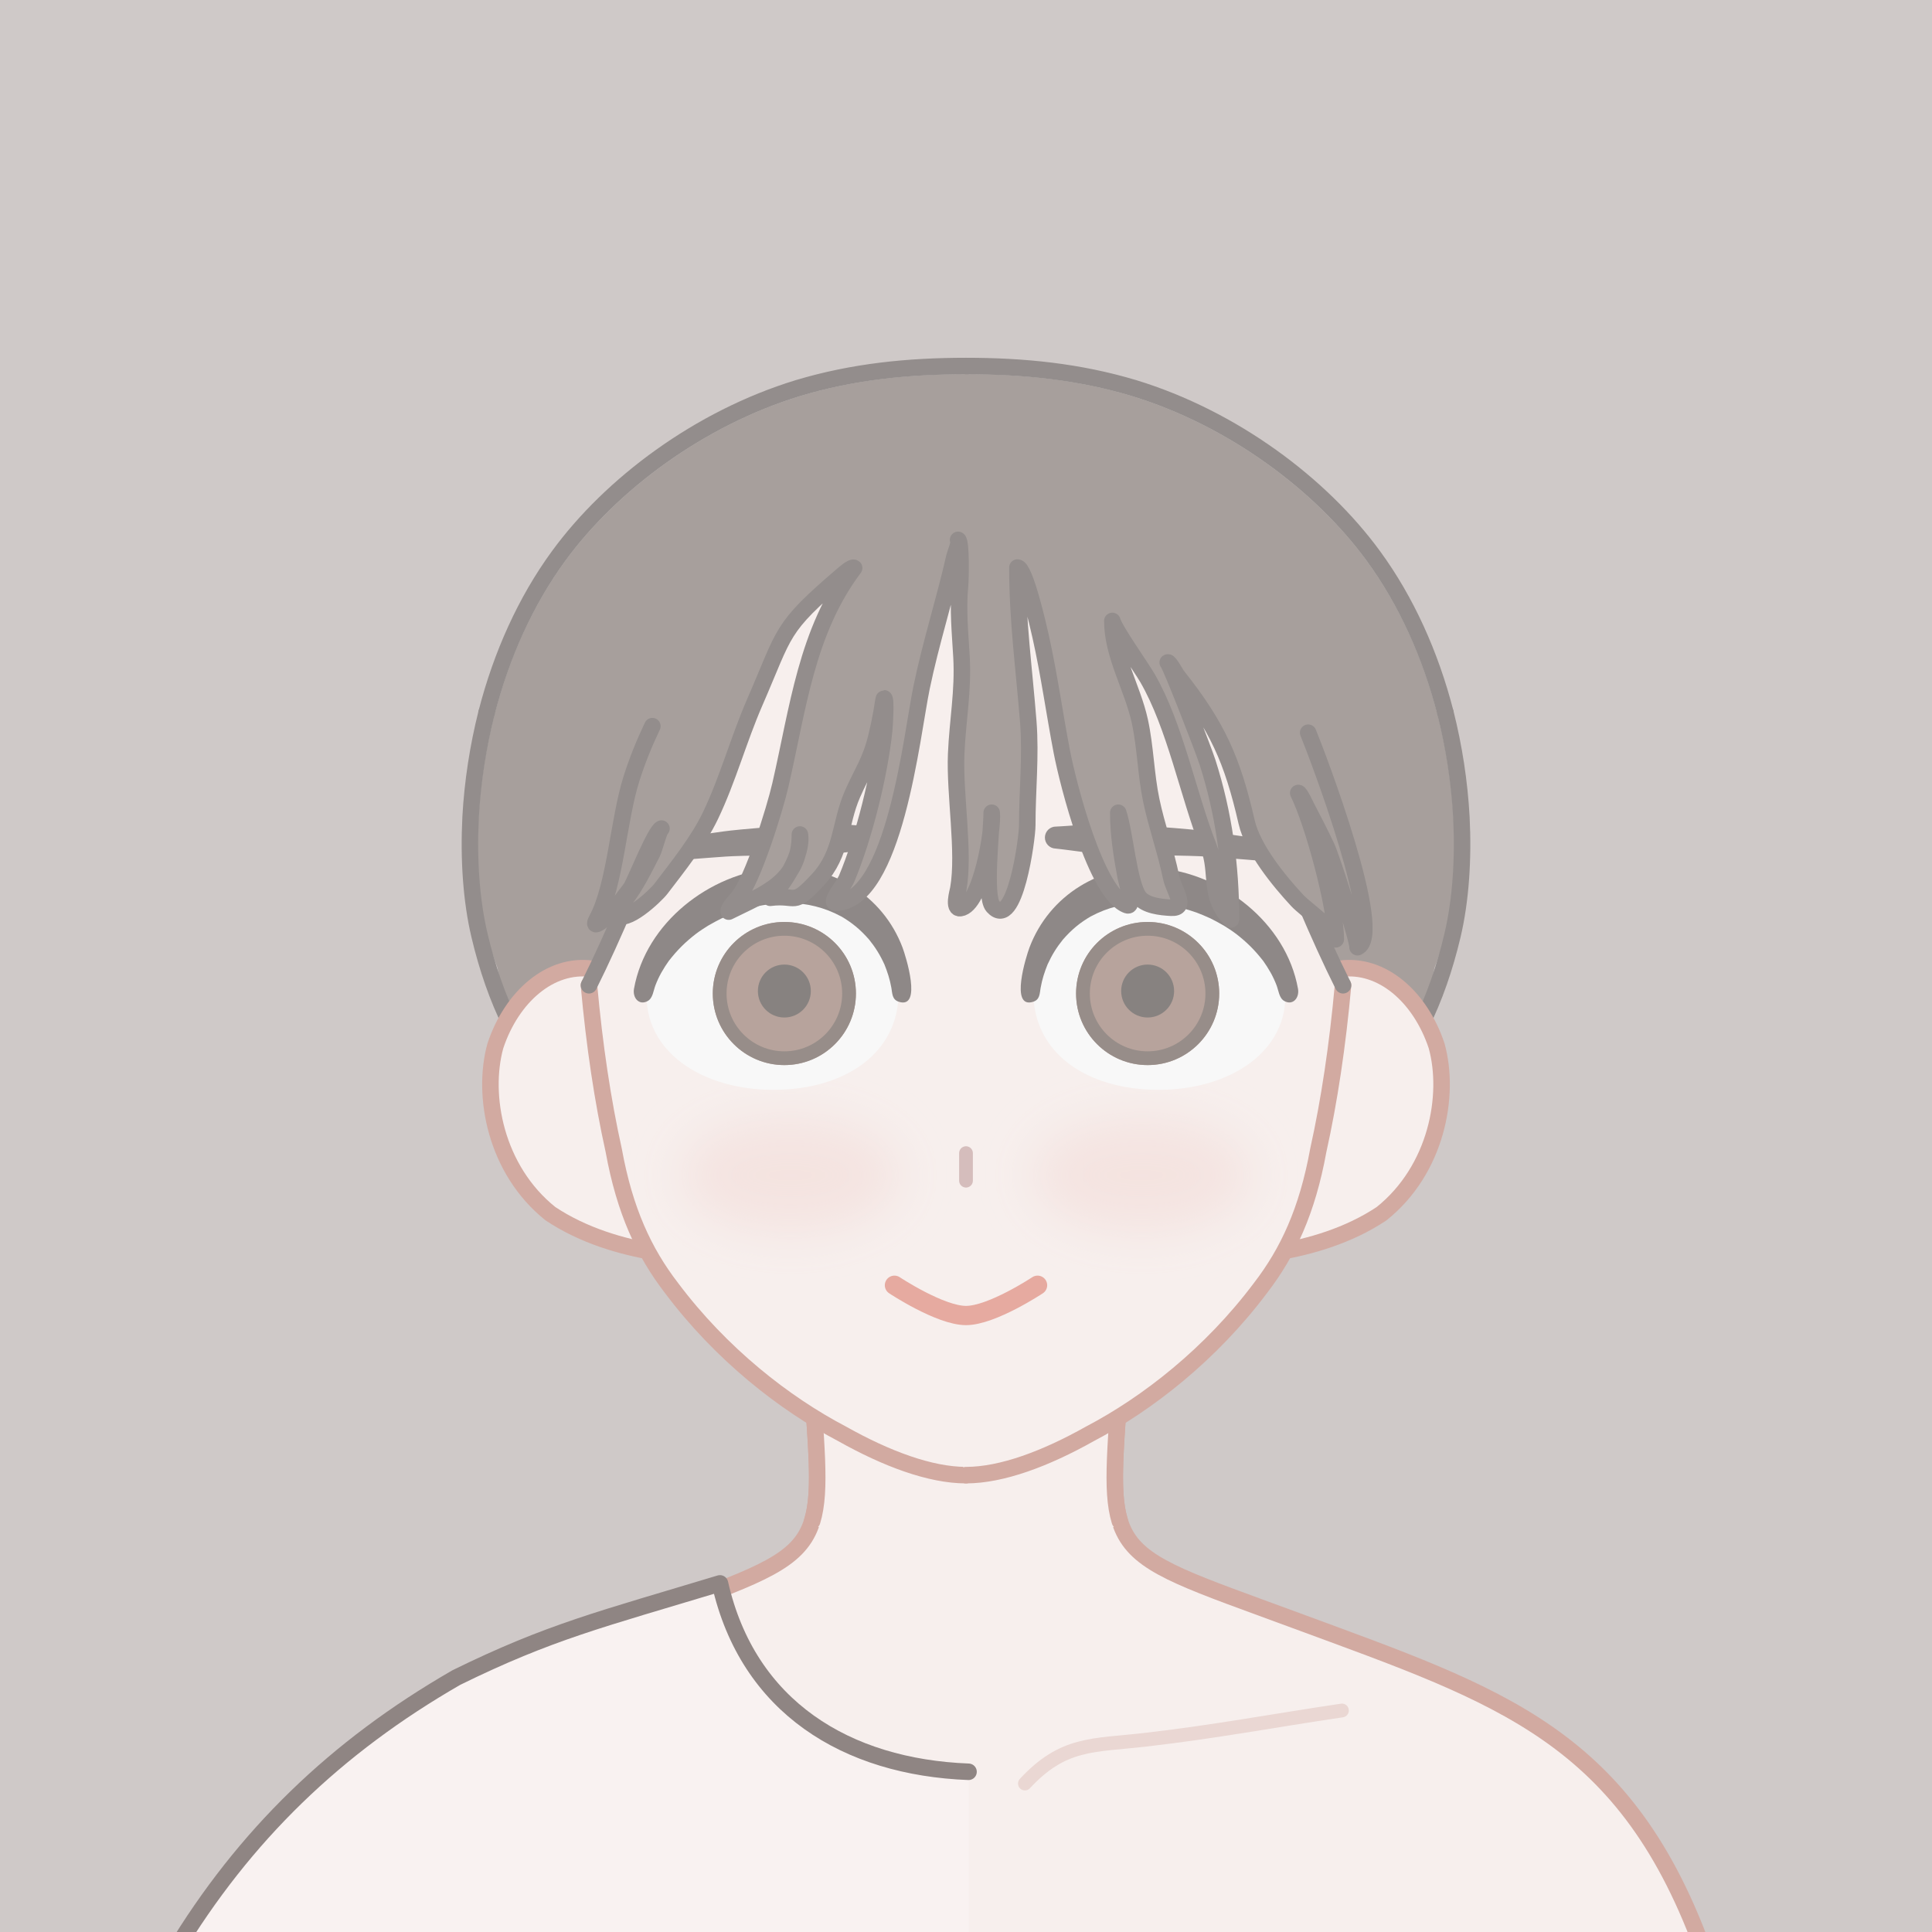
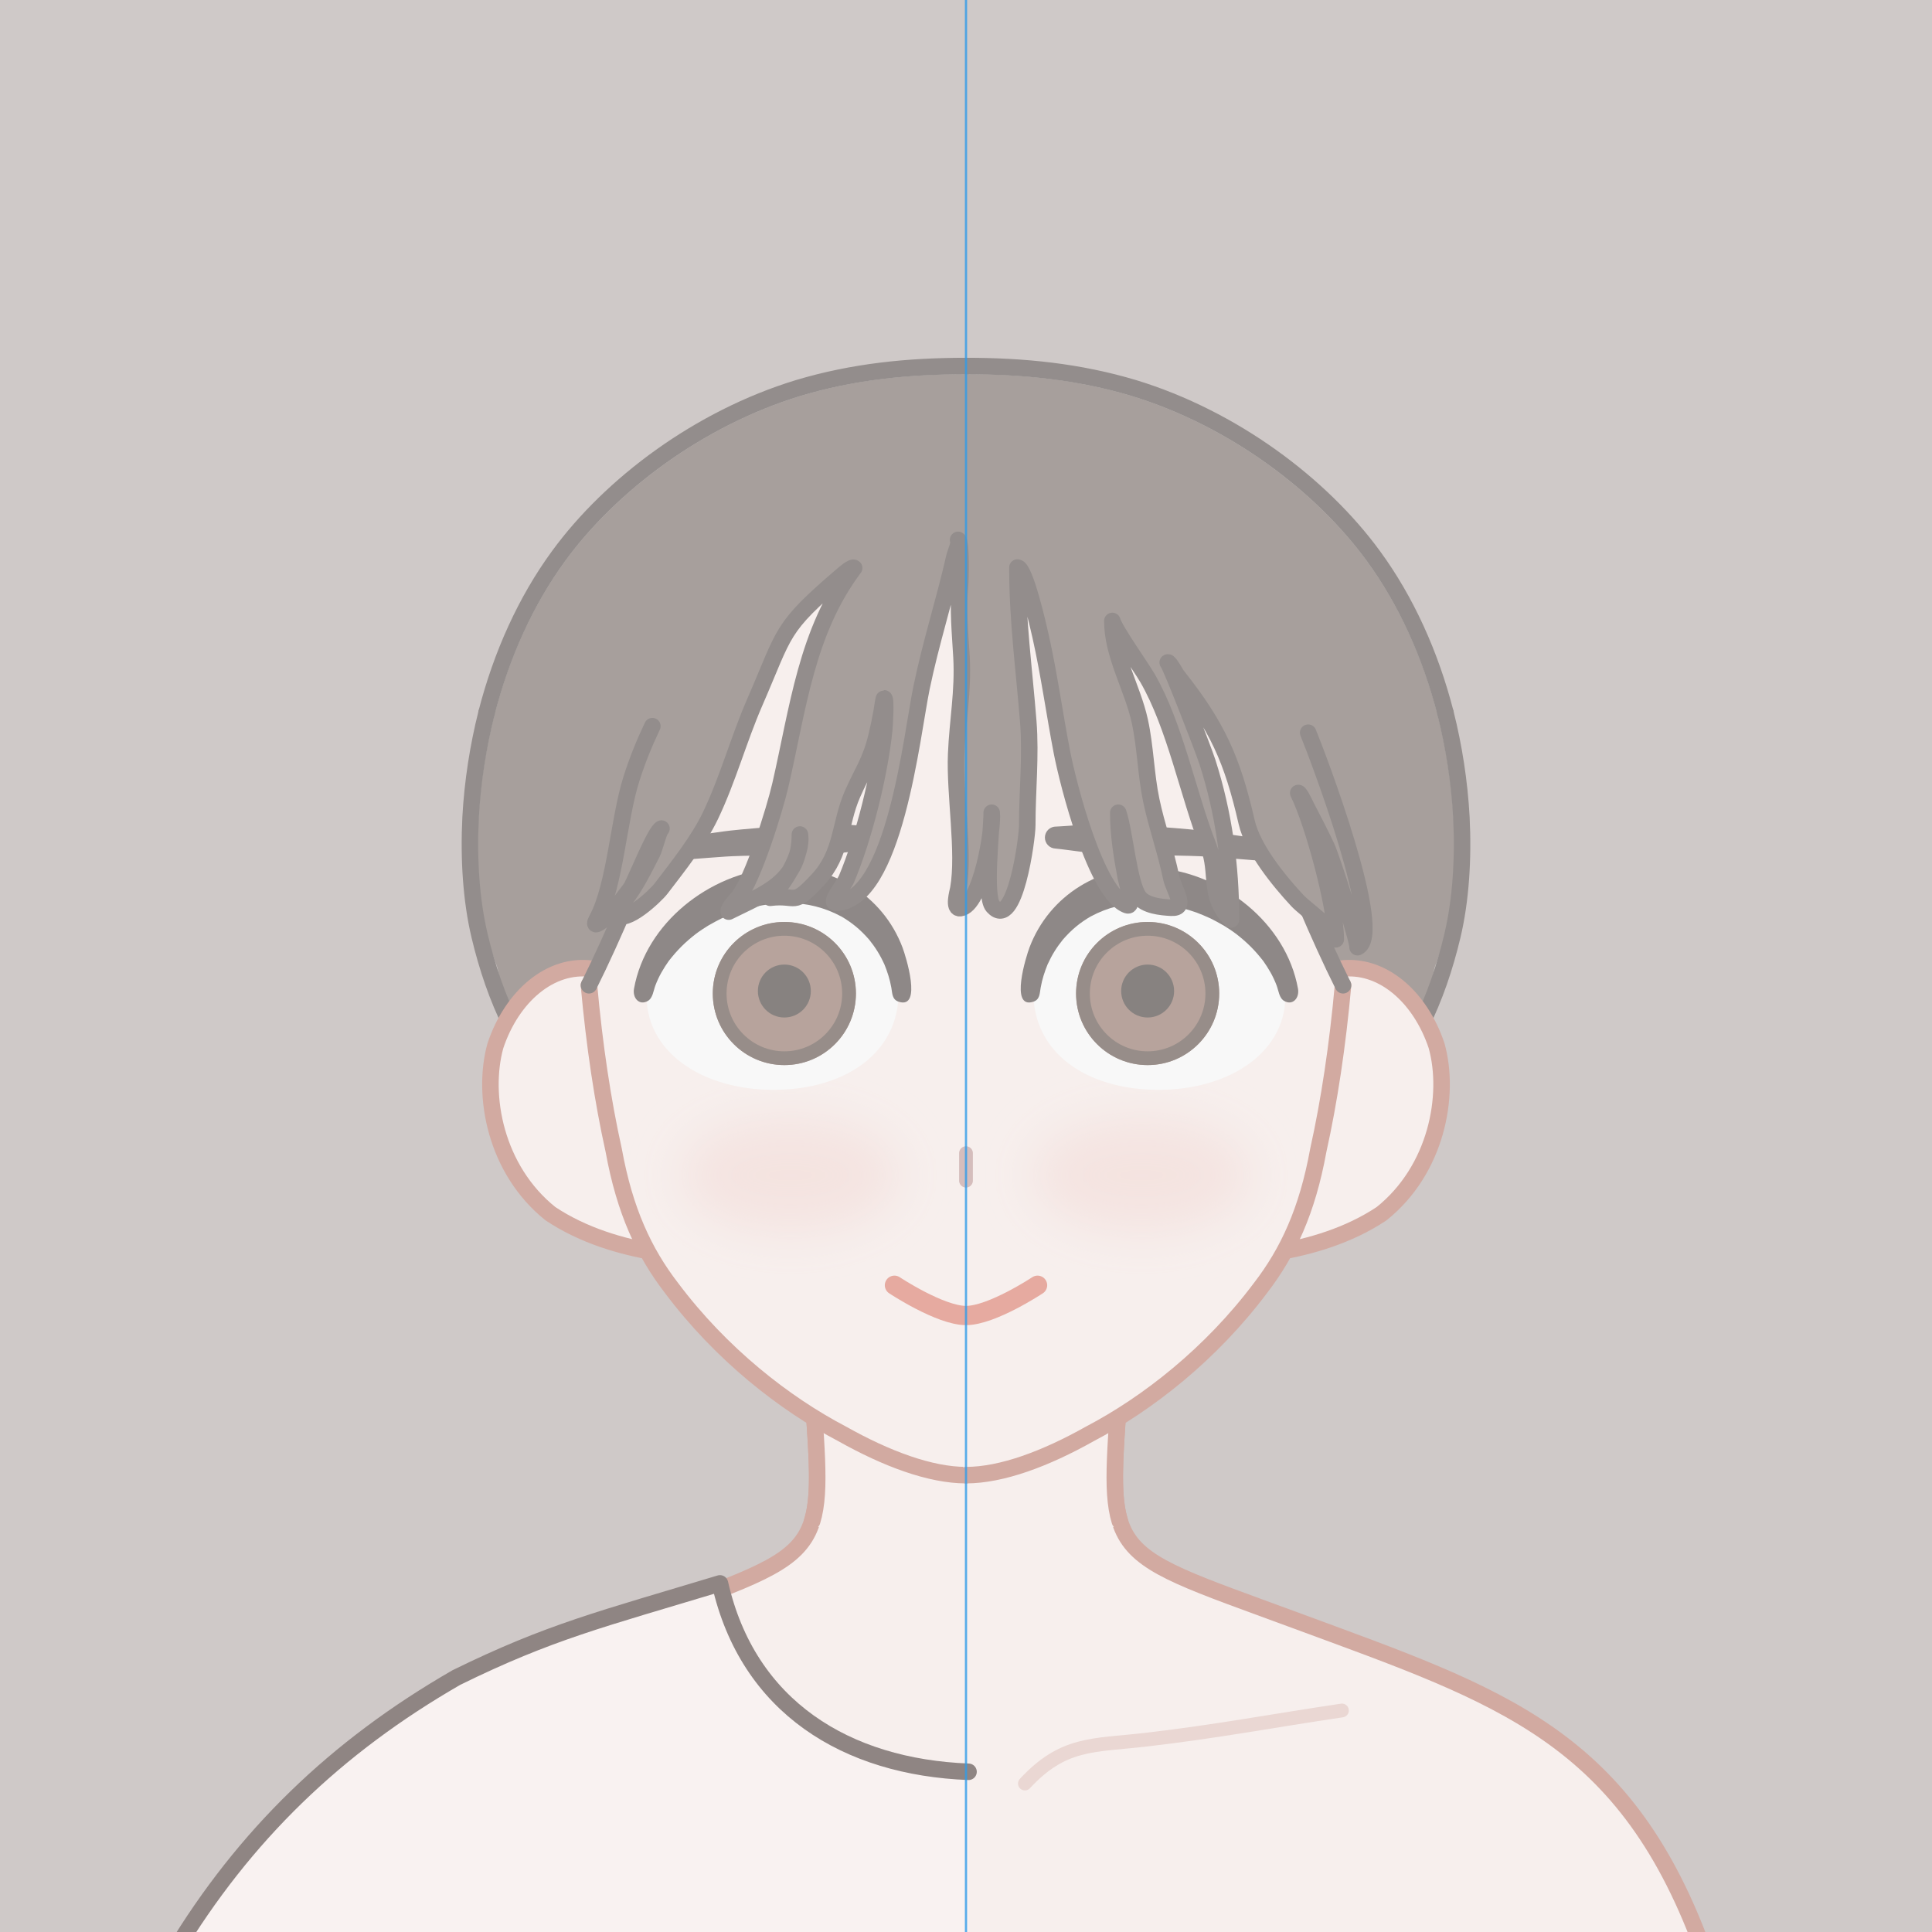
<svg xmlns="http://www.w3.org/2000/svg" width="702" height="702" viewBox="0 0 702 702">
  <defs>
    <clipPath id="clip-path-5">
      <path d="M215.154 389.2 L359.154 389.2 L359.154 464.8 L215.154 464.8 Z" />
    </clipPath>
    <filter id="filter-1" filterUnits="userSpaceOnUse" x="218.154" y="377" width="138" height="100" color-interpolation-filters="sRGB">
      <feGaussianBlur in="SourceGraphic" stdDeviation="9" color-interpolation-filters="linearRGB" />
    </filter>
    <clipPath id="clip-path-6">
      <path d="M486.846 389.2 L342.846 389.2 L342.846 464.8 L486.846 464.8 Z" />
    </clipPath>
    <filter id="filter-2" filterUnits="userSpaceOnUse" x="345.846" y="377" width="138" height="100" color-interpolation-filters="sRGB">
      <feGaussianBlur in="SourceGraphic" stdDeviation="9" color-interpolation-filters="linearRGB" />
    </filter>
    <clipPath id="clip-path-7">
      <path d="M235 360 C235 338 255 326 281 326 C307 326 327 338 327 360 C327 382 307 396 281 396 C255 396 235 382 235 360 Z" />
    </clipPath>
    <clipPath id="clip-path-8">
      <path d="M467 360 C467 338 447 326 421 326 C395 326 375 338 375 360 C375 382 395 396 421 396 C447 396 467 382 467 360 Z" />
    </clipPath>
  </defs>
  <g id="_ref">
    <g opacity="0.5">
      <defs>
        <clipPath id="makeup-blush-clip-path-31">
          <path d="M215.154 389.2 L359.154 389.2 L359.154 464.8 L215.154 464.8 Z" />
        </clipPath>
        <filter id="makeup-blush-filter-11" filterUnits="userSpaceOnUse" x="218.154" y="377" width="138" height="100" color-interpolation-filters="sRGB">
          <feGaussianBlur in="SourceGraphic" stdDeviation="9" color-interpolation-filters="linearRGB" />
        </filter>
        <clipPath id="cg-eye1">
          <path d="M242 360 C243.178 339.672 274.345 322.672 291.667 322.167 C315.335 321.476 333.5 338.667 333.5 360.667 C333.5 382.667 314 396 288 396 C262 396 240.727 381.963 242 360 Z" fill="#ffffff" />
        </clipPath>
      </defs>
      <rect width="702" height="702" fill="#ada19f" />
      <g data-layer="body">
        <g>
          <g>
            <path d="M295.671 489.536 C295.86 492.716 296.144 496.116 296.464 499.642 C297.826 514.657 301.926 539.769 294.878 553.441 C290.261 562.398 280.92 569.129 263.403 576.878 C201.389 604.31 121.546 617.454 90.97 686.317 C84.138 701.704 75.573 709.986 91.684 710.505 C172.929 713.121 257.936 710.936 339.784 711.863 C343.856 711.909 347.928 711.955 352 712 L352 490 C333.295 490 314.238 489.776 295.671 489.536 Z" fill="#fdeeea" />
            <path d="M82.239 710.936 C110.769 630.434 156.416 616.431 231.1 588.839 C305.46 561.366 299.091 568.122 294.374 492.286 C294.334 491.649 294.298 491.019 294.267 490.397" fill="none" stroke="#b46352" stroke-width="6" stroke-linecap="round" stroke-linejoin="round" />
            <path d="M214.397 621.514 C239.223 625.184 260.265 629.212 285.965 632.16 C304.952 634.337 315.621 632.997 329.595 648.055" fill="none" stroke="#b46352" stroke-width="5" stroke-linecap="round" opacity="0.35" />
          </g>
        </g>
        <g transform="translate(702 0) scale(-1 1)">
          <g>
            <path d="M295.671 489.536 C295.86 492.716 296.144 496.116 296.464 499.642 C297.826 514.657 301.926 539.769 294.878 553.441 C290.261 562.398 280.92 569.129 263.403 576.878 C201.389 604.31 121.546 617.454 90.97 686.317 C84.138 701.704 75.573 709.986 91.684 710.505 C172.929 713.121 257.936 710.936 339.784 711.863 C343.856 711.909 347.928 711.955 352 712 L352 490 C333.295 490 314.238 489.776 295.671 489.536 Z" fill="#fdeeea" />
            <path d="M82.239 710.936 C110.769 630.434 156.416 616.431 231.1 588.839 C305.46 561.366 299.091 568.122 294.374 492.286 C294.334 491.649 294.298 491.019 294.267 490.397" fill="none" stroke="#b46352" stroke-width="6" stroke-linecap="round" stroke-linejoin="round" />
            <path d="M214.397 621.514 C239.223 625.184 260.265 629.212 285.965 632.16 C304.952 634.337 315.621 632.997 329.595 648.055" fill="none" stroke="#b46352" stroke-width="5" stroke-linecap="round" opacity="0.35" />
          </g>
        </g>
      </g>
      <g data-layer="skinNeck">
        <g>
          <g>
            <path d="M296.464 499.642 C296.144 496.116 295.86 492.716 295.671 489.536 C314.238 489.776 333.295 490 352 490 L352 562.636 L351.354 562.564 L345.706 561.869 C333.876 560.36 321.926 558.6 310.081 557.018 C306.575 556.55 293.84 555.879 295.498 552.147 C301.677 538.233 297.784 514.195 296.464 499.642 Z" fill="#fdeeea" />
            <path d="M295.107 552.726 C298.619 541.358 296.351 524.081 294.374 492.286" fill="none" stroke="#b46352" stroke-width="6" stroke-linecap="round" stroke-linejoin="round" />
          </g>
        </g>
        <g transform="translate(702 0) scale(-1 1)">
          <g>
            <path d="M296.464 499.642 C296.144 496.116 295.86 492.716 295.671 489.536 C314.238 489.776 333.295 490 352 490 L352 562.636 L351.354 562.564 L345.706 561.869 C333.876 560.36 321.926 558.6 310.081 557.018 C306.575 556.55 293.84 555.879 295.498 552.147 C301.677 538.233 297.784 514.195 296.464 499.642 Z" fill="#fdeeea" />
            <path d="M295.107 552.726 C298.619 541.358 296.351 524.081 294.374 492.286" fill="none" stroke="#b46352" stroke-width="6" stroke-linecap="round" stroke-linejoin="round" />
          </g>
        </g>
      </g>
      <g data-layer="hairBase">
        <g>
          <g>
            <path d="M352 381.448 L352 135.951 L351.016 135.951 C330.344 135.951 310.656 137.919 290.968 143.826 C255.53 154.654 224.03 178.279 205.327 203.873 C186.623 229.467 175.795 262.936 173.826 297.39 C172.842 317.077 174.811 336.765 180.717 351.531 C182.027 358.081 184.209 364.632 187.262 370.602 C187.365 370.682 201.168 393.038 203.562 396.448 C204.832 398.257 211.612 404.019 213.517 405.842 C223.248 415.153 227.833 417.061 239.562 423.948 C253.821 432.321 287.168 441.633 303.192 437.819 C328.028 431.907 350.54 430.17 351.074 398.222 C351.102 396.519 351.452 381.949 352 381.448 Z" fill="#5d4e48" />
          </g>
          <g>
            <path d="M351 133 C330 133 310 135 290 141 C254 152 222 176 203 202 C191 218.4 182.2 238 176.8 259" fill="none" stroke="#352a27" stroke-width="6" stroke-linecap="round" stroke-linejoin="round" />
          </g>
          <g>
            <path d="M176.8 259 C173.7 271.3 171.7 284.1 171 297 C170.247 312.067 171.196 327.134 174.275 340.064 C179.731 362.97 189.199 384.12 205.639 400.625 C218.159 413.194 231.61 422.103 248.042 428.491 C248.47 428.658 248.896 428.816 249.319 428.964 C252.635 430.122 260.334 430.818 262.896 432.282" fill="none" stroke="#352a27" stroke-width="6" stroke-linecap="round" stroke-linejoin="round" />
          </g>
        </g>
        <g transform="translate(702 0) scale(-1 1)">
          <g>
            <path d="M352 381.448 L352 135.951 L351.016 135.951 C330.344 135.951 310.656 137.919 290.968 143.826 C255.53 154.654 224.03 178.279 205.327 203.873 C186.623 229.467 175.795 262.936 173.826 297.39 C172.842 317.077 174.811 336.765 180.717 351.531 C182.027 358.081 184.209 364.632 187.262 370.602 C187.365 370.682 201.168 393.038 203.562 396.448 C204.832 398.257 211.612 404.019 213.517 405.842 C223.248 415.153 227.833 417.061 239.562 423.948 C253.821 432.321 287.168 441.633 303.192 437.819 C328.028 431.907 350.54 430.17 351.074 398.222 C351.102 396.519 351.452 381.949 352 381.448 Z" fill="#5d4e48" />
          </g>
          <g>
            <path d="M351 133 C330 133 310 135 290 141 C254 152 222 176 203 202 C191 218.4 182.2 238 176.8 259" fill="none" stroke="#352a27" stroke-width="6" stroke-linecap="round" stroke-linejoin="round" />
          </g>
          <g>
            <path d="M176.8 259 C173.7 271.3 171.7 284.1 171 297 C170.247 312.067 171.196 327.134 174.275 340.064 C179.731 362.97 189.199 384.12 205.639 400.625 C218.159 413.194 231.61 422.103 248.042 428.491 C248.47 428.658 248.896 428.816 249.319 428.964 C252.635 430.122 260.334 430.818 262.896 432.282" fill="none" stroke="#352a27" stroke-width="6" stroke-linecap="round" stroke-linejoin="round" />
          </g>
        </g>
      </g>
      <g data-layer="ear">
        <g>
          <g>
            <path d="M215 352 C200 350 186 362 180 380 C175 398 180 425 200 441 C212 449 226 453 238 455 L225 380 Z" fill="#fdeeea" />
            <path d="M215 352 C200 350 186 362 180 380 C175 398 180 425 200 441 C212 449 226 453 238 455" fill="none" stroke="#b46352" stroke-width="6" stroke-linecap="round" stroke-linejoin="round" />
          </g>
        </g>
        <g transform="translate(702 0) scale(-1 1)">
          <g>
            <path d="M215 352 C200 350 186 362 180 380 C175 398 180 425 200 441 C212 449 226 453 238 455 L225 380 Z" fill="#fdeeea" />
            <path d="M215 352 C200 350 186 362 180 380 C175 398 180 425 200 441 C212 449 226 453 238 455" fill="none" stroke="#b46352" stroke-width="6" stroke-linecap="round" stroke-linejoin="round" />
          </g>
        </g>
      </g>
      <g data-layer="face">
        <g>
          <g>
            <path d="M352 200 L351 200 C322 200 296 208 278 228 C262 246 250 272 240 298 C232 318 223 340 214 358 C216 380 219 400 223 418 C227 440 234 455 244 468 C262 492 285 510 306 521 C322 530 338 536 351 536 L352 536 Z" fill="#fdeeea" />
            <path d="M214 358 C216 380 219 400 223 418 C227 440 234 455 244 468 C262 492 285 510 306 521 C322 530 338 536 351 536" fill="none" stroke="#b46352" stroke-width="6" stroke-linecap="round" stroke-linejoin="round" />
          </g>
        </g>
        <g transform="translate(702 0) scale(-1 1)">
          <g>
            <path d="M352 200 L351 200 C322 200 296 208 278 228 C262 246 250 272 240 298 C232 318 223 340 214 358 C216 380 219 400 223 418 C227 440 234 455 244 468 C262 492 285 510 306 521 C322 530 338 536 351 536 L352 536 Z" fill="#fdeeea" />
            <path d="M214 358 C216 380 219 400 223 418 C227 440 234 455 244 468 C262 492 285 510 306 521 C322 530 338 536 351 536" fill="none" stroke="#b46352" stroke-width="6" stroke-linecap="round" stroke-linejoin="round" />
          </g>
        </g>
      </g>
      <g data-layer="makeup">
        <g>
          <g>
            <g clip-path="url(#makeup-blush-clip-path-31)">
              <g filter="url(#makeup-blush-filter-11)">
                <ellipse cx="287.154" cy="427" rx="40" ry="21" fill="#f3bfb8" opacity="0.5" />
              </g>
            </g>
          </g>
        </g>
        <g transform="translate(702 0) scale(-1 1)">
          <g>
            <g clip-path="url(#makeup-blush-clip-path-31)">
              <g filter="url(#makeup-blush-filter-11)">
                <ellipse cx="287.154" cy="427" rx="40" ry="21" fill="#f3bfb8" opacity="0.5" />
              </g>
            </g>
          </g>
        </g>
      </g>
      <g data-layer="mouth">
        <g>
          <path d="M351 419 L351 429" fill="none" stroke="#b98a88" stroke-width="5" stroke-linecap="round" />
        </g>
        <g>
          <path d="M325 467 C325 467 341.59 478 351 478 C360.41 478 377 467 377 467" fill="none" stroke="#dc6450" stroke-width="7" stroke-linecap="round" stroke-linejoin="round" />
        </g>
      </g>
      <g data-layer="eye">
        <g transform="translate(285 361) scale(1) translate(-292 -361)">
          <path d="M242 360 C243.178 339.672 274.345 322.672 291.667 322.167 C315.335 321.476 333.5 338.667 333.5 360.667 C333.5 382.667 314 396 288 396 C262 396 240.727 381.963 242 360 Z" fill="#ffffff" />
          <g clip-path="url(#cg-eye1)">
            <g transform="translate(292 361) scale(0.26)">
              <g transform="translate(-110 -110) scale(1)">
                <g>
                  <circle cx="110" cy="110" r="100" fill="#7e5647" />
                  <circle cx="110" cy="106.526" r="37" fill="#1e1410" />
                </g>
              </g>
            </g>
            <circle cx="292" cy="361" r="23.5" fill="none" stroke="#3e2a22" stroke-width="5" />
          </g>
          <g>
            <path d="M328.289 350.247 L328.346 350.404 C326.72 346.855 325.084 344.255 322.641 341.211 L322.758 341.37 C319.598 337.758 316.589 335.249 312.429 332.847 L312.628 332.973 C300.334 326.364 287.171 327.046 274.294 331.56 L274.289 331.557 C272.521 332.234 270.886 332.924 269.166 333.715 L269.341 333.62 C267.606 334.487 266.011 335.351 264.333 336.322 L264.49 336.215 C262.896 337.216 261.303 338.226 259.808 339.373 L259.946 339.255 C255.932 342.384 253.172 345.112 250.03 349.127 L250.12 348.988 C248.035 351.95 246.428 354.662 245.138 358.063 C244.417 359.962 244.212 362.663 242.378 363.705 C239.23 365.493 236.768 362.578 237.37 359.245 C241.705 335.218 264.857 317.36 288.406 315.393 C309.011 313.672 327.776 325.333 334.927 344.263 C336.104 347.378 342.185 366.695 333.618 364.006 C331.101 363.216 331.256 360.996 330.878 358.899 C330.309 355.745 329.477 353.208 328.289 350.247 Z" fill="#2b201d" />
          </g>
        </g>
        <g transform="translate(702 0) scale(-1 1)">
          <g transform="translate(285 361) scale(1) translate(-292 -361)">
            <path d="M242 360 C243.178 339.672 274.345 322.672 291.667 322.167 C315.335 321.476 333.5 338.667 333.5 360.667 C333.5 382.667 314 396 288 396 C262 396 240.727 381.963 242 360 Z" fill="#ffffff" />
            <g clip-path="url(#cg-eye1)">
              <g transform="translate(292 361) scale(0.26)">
                <g transform="translate(-110 -110) scale(1)">
                  <g>
                    <circle cx="110" cy="110" r="100" fill="#7e5647" />
                    <circle cx="110" cy="106.526" r="37" fill="#1e1410" />
                  </g>
                </g>
              </g>
              <circle cx="292" cy="361" r="23.5" fill="none" stroke="#3e2a22" stroke-width="5" />
            </g>
            <g>
              <path d="M328.289 350.247 L328.346 350.404 C326.72 346.855 325.084 344.255 322.641 341.211 L322.758 341.37 C319.598 337.758 316.589 335.249 312.429 332.847 L312.628 332.973 C300.334 326.364 287.171 327.046 274.294 331.56 L274.289 331.557 C272.521 332.234 270.886 332.924 269.166 333.715 L269.341 333.62 C267.606 334.487 266.011 335.351 264.333 336.322 L264.49 336.215 C262.896 337.216 261.303 338.226 259.808 339.373 L259.946 339.255 C255.932 342.384 253.172 345.112 250.03 349.127 L250.12 348.988 C248.035 351.95 246.428 354.662 245.138 358.063 C244.417 359.962 244.212 362.663 242.378 363.705 C239.23 365.493 236.768 362.578 237.37 359.245 C241.705 335.218 264.857 317.36 288.406 315.393 C309.011 313.672 327.776 325.333 334.927 344.263 C336.104 347.378 342.185 366.695 333.618 364.006 C331.101 363.216 331.256 360.996 330.878 358.899 C330.309 355.745 329.477 353.208 328.289 350.247 Z" fill="#2b201d" />
            </g>
          </g>
        </g>
      </g>
      <g data-layer="hairLine">
        <g>
          <g>
            <path d="M351 200 C322 200 296 208 278 228 C262 246 250 272 240 298 C232 318 223 340 214 358" fill="none" stroke="#352a27" stroke-width="6" stroke-linecap="round" stroke-linejoin="round" />
          </g>
        </g>
        <g transform="translate(702 0) scale(-1 1)">
          <g>
            <path d="M351 200 C322 200 296 208 278 228 C262 246 250 272 240 298 C232 318 223 340 214 358" fill="none" stroke="#352a27" stroke-width="6" stroke-linecap="round" stroke-linejoin="round" />
          </g>
        </g>
      </g>
      <g data-layer="brow">
        <g>
          <g transform="translate(-7 0)">
            <g>
              <g>
                <path d="M251.563 304.691 L255.184 304.191 L258.804 303.682 L262.422 303.165 L264.202 302.909 L266.052 302.647 L269.671 302.131 L269.885 302.102 L272.476 301.783 L273.478 301.681 L276.448 301.377 L277.18 301.313 L280.822 300.993 L282.158 300.878 L284.513 300.7 L288.158 300.433 L290.032 300.3 L291.841 300.188 L295.489 299.974 L299.137 299.777 L300.11 299.728 L302.817 299.614 L306.468 299.48 L307.714 299.451 L308.96 299.444 L310.208 299.458 L311.456 299.489 L312.704 299.536 L312.854 299.541 L313.976 299.599 L315.225 299.674 L316.474 299.757 L317.723 299.845 L318.973 299.935 L320.222 300.025 L321.471 300.113 L322.72 300.195 L323.969 300.27 L325.218 300.335 L326 300.389 L326.757 300.595 L327.459 300.945 L328.079 301.424 L328.594 302.016 L328.983 302.696 L329.232 303.44 L329.332 304.218 L329.277 305 L329.072 305.757 L328.722 306.459 L328.242 307.079 L327.651 307.594 L326.97 307.983 L326.227 308.232 L325.449 308.332 L324.206 308.469 L322.964 308.615 L321.721 308.77 L320.479 308.93 L319.237 309.092 L317.995 309.254 L316.753 309.414 L315.511 309.568 L314.268 309.715 L313.174 309.837 L313.048 309.852 L311.806 309.982 L310.563 310.096 L309.319 310.193 L308.075 310.27 L306.83 310.324 L303.178 310.433 L300.499 310.499 L299.554 310.524 L295.901 310.61 L292.247 310.679 L290.471 310.706 L288.629 310.744 L284.975 310.81 L282.661 310.845 L281.367 310.876 L277.713 310.959 L277.043 310.972 L274.124 311.073 L273.212 311.102 L270.782 311.231 L270.649 311.24 L267.003 311.504 L265.15 311.639 L263.368 311.774 L259.724 312.055 L256.08 312.344 L252.437 312.643 L251.653 312.652 L250.882 312.507 L250.154 312.215 L249.497 311.787 L248.937 311.239 L248.494 310.592 L248.186 309.871 L248.024 309.103 L248.015 308.319 L248.159 307.549 L248.451 306.821 L248.88 306.164 L249.428 305.603 L250.075 305.16 L250.796 304.852 Z" fill="#352a27" />
              </g>
            </g>
          </g>
        </g>
        <g transform="translate(702 0) scale(-1 1)">
          <g transform="translate(-7 0)">
            <g>
              <g>
                <path d="M251.563 304.691 L255.184 304.191 L258.804 303.682 L262.422 303.165 L264.202 302.909 L266.052 302.647 L269.671 302.131 L269.885 302.102 L272.476 301.783 L273.478 301.681 L276.448 301.377 L277.18 301.313 L280.822 300.993 L282.158 300.878 L284.513 300.7 L288.158 300.433 L290.032 300.3 L291.841 300.188 L295.489 299.974 L299.137 299.777 L300.11 299.728 L302.817 299.614 L306.468 299.48 L307.714 299.451 L308.96 299.444 L310.208 299.458 L311.456 299.489 L312.704 299.536 L312.854 299.541 L313.976 299.599 L315.225 299.674 L316.474 299.757 L317.723 299.845 L318.973 299.935 L320.222 300.025 L321.471 300.113 L322.72 300.195 L323.969 300.27 L325.218 300.335 L326 300.389 L326.757 300.595 L327.459 300.945 L328.079 301.424 L328.594 302.016 L328.983 302.696 L329.232 303.44 L329.332 304.218 L329.277 305 L329.072 305.757 L328.722 306.459 L328.242 307.079 L327.651 307.594 L326.97 307.983 L326.227 308.232 L325.449 308.332 L324.206 308.469 L322.964 308.615 L321.721 308.77 L320.479 308.93 L319.237 309.092 L317.995 309.254 L316.753 309.414 L315.511 309.568 L314.268 309.715 L313.174 309.837 L313.048 309.852 L311.806 309.982 L310.563 310.096 L309.319 310.193 L308.075 310.27 L306.83 310.324 L303.178 310.433 L300.499 310.499 L299.554 310.524 L295.901 310.61 L292.247 310.679 L290.471 310.706 L288.629 310.744 L284.975 310.81 L282.661 310.845 L281.367 310.876 L277.713 310.959 L277.043 310.972 L274.124 311.073 L273.212 311.102 L270.782 311.231 L270.649 311.24 L267.003 311.504 L265.15 311.639 L263.368 311.774 L259.724 312.055 L256.08 312.344 L252.437 312.643 L251.653 312.652 L250.882 312.507 L250.154 312.215 L249.497 311.787 L248.937 311.239 L248.494 310.592 L248.186 309.871 L248.024 309.103 L248.015 308.319 L248.159 307.549 L248.451 306.821 L248.88 306.164 L249.428 305.603 L250.075 305.16 L250.796 304.852 Z" fill="#352a27" />
              </g>
            </g>
          </g>
        </g>
      </g>
      <g data-layer="hairFront">
        <g>
          <path d="M305.733 186.817 C294.238 185.54 240.866 243.136 241.784 255.077 C240.674 255.077 237.645 262.575 237.04 263.852 C234.006 270.261 231.637 276.089 229.473 282.854 C224.722 297.701 223.528 321.784 216.907 333.952 C213.407 340.387 226.108 328.123 227.076 326.931 C230.866 322.261 234.236 315.291 237.026 309.901 C237.795 308.414 239.601 301.249 240.347 301.062 C238.166 301.789 231.236 319.065 229.51 322.228 C228.435 324.198 222.587 330.215 224.114 332.172 C227.041 335.923 238.104 325.612 240.196 322.868 C246.435 314.684 253.72 305.622 258.158 296.348 C264.504 283.087 268.361 268.689 274.232 255.207 C285.615 229.07 283.667 227.563 306.559 207.951 C307.048 207.532 310.213 204.734 310.855 205.376 C293.499 228.518 289.976 257.37 283.538 285.296 C281.488 294.185 273.607 319.587 268.207 326.141 C267.544 326.945 264.43 330.199 264.777 331.241 C277.93 324.664 290.644 320.536 290.644 303.218 C291.831 310.342 284.732 321.345 279.866 326.211 C289.86 324.962 287.816 329.767 297.21 319.63 C306.148 309.986 304.963 299.465 309.748 288.529 C313.292 280.43 316.178 276.925 318.446 267.693 C319.185 264.684 319.812 261.647 320.355 258.597 C320.424 258.212 321.049 253.73 321.241 253.739 C322.041 253.778 321.459 263.522 321.267 265.378 C319.582 281.592 313.948 304.242 307.629 319.276 C306.566 321.805 301.179 328.09 303.757 328.022 C325.032 327.462 331.26 267.224 334.852 249.846 C338.256 233.382 343.222 218.146 346.833 202.12 C347.04 201.199 348.955 196.711 348.126 196.158 C349.332 196.882 349.042 210.643 348.838 212.748 C347.986 221.541 348.873 229.957 349.364 238.732 C350.059 251.146 347.934 261.835 347.429 273.987 C346.822 288.613 350.548 309.592 348.214 322.887 C348.019 323.996 346.115 330.372 348.956 329.987 C356.523 328.961 360.983 301.091 360.341 295.314 C360.341 301.626 357.532 325.715 360.781 329.339 C368.735 338.212 373.266 304.663 373.26 299.881 C373.244 287.329 374.612 274.748 373.625 262.205 C372.119 243.085 369.682 225.736 369.682 206.217 C372.447 206.217 377.315 227.653 378.113 231.217 C381.227 245.136 383.138 259.223 385.834 273.211 C388.027 284.591 398.193 324.903 409.55 328.915 C412.213 329.855 409.257 319.897 409.014 318.59 C407.58 310.88 406.327 303.174 406.327 295.314 C408.779 302.672 410.148 320.777 413.814 325.876 C416.14 329.11 421.92 329.642 425.582 329.831 C431.62 330.142 426.496 323.463 425.524 318.748 C423.574 309.293 420.279 300.128 418.333 290.862 C416.338 281.36 416.222 271.498 414.15 262.002 C411.517 249.936 404.171 238.046 404.171 225.617 C405.173 229.13 414.446 242.077 416.925 246.355 C427.031 263.799 431.618 288.458 439.142 307.65 C442.904 317.245 438.783 325.616 447.282 334.115 C447.282 314.589 444.715 295.595 438.753 276.97 C437.283 272.379 425.183 241.242 424.29 240.706 C424.807 240.319 427.309 244.95 427.741 245.494 C442.366 263.88 447.776 276.073 452.977 298.72 C455.206 308.428 464.679 320.01 471.403 327.241 C474.338 330.396 485.364 338.029 485.364 341.3 C485.364 329.474 477.065 298.835 471.712 288.129 C472.243 287.864 474.524 292.787 474.638 293.005 C477.16 297.83 479.675 302.689 481.992 307.615 C484.148 312.198 493.676 342.547 493.268 344.174 C503.573 339.594 488.121 298.181 484.828 290.231 C478.386 274.676 474.483 257.911 467.253 242.781 C465.382 238.865 451.556 218.197 449.438 218.432 C447.864 219.831 447.717 219.032 447.38 217.507 C446.158 211.982 429.112 200.262 424.29 195.439 L425.008 195.439" fill="#5d4e48" />
          <path d="M237.04 263.852 C234.006 270.261 231.637 276.089 229.473 282.854 C224.722 297.701 223.528 321.784 216.907 333.952 C213.407 340.387 226.108 328.123 227.076 326.931 C230.866 322.261 234.236 315.291 237.026 309.901 C237.795 308.414 239.601 301.249 240.347 301.062 C238.166 301.789 231.236 319.065 229.51 322.228 C228.435 324.198 222.587 330.215 224.114 332.172 C227.041 335.923 238.104 325.612 240.196 322.868 C246.435 314.684 253.72 305.622 258.158 296.348 C264.504 283.087 268.361 268.689 274.232 255.207 C285.615 229.07 283.167 228.563 306.059 208.951 C306.548 208.532 309.713 205.734 310.355 206.376 C292.999 229.518 289.976 257.37 283.538 285.296 C281.488 294.185 273.607 319.587 268.207 326.141 C267.544 326.945 264.43 330.199 264.777 331.241 C277.93 324.664 290.644 320.536 290.644 303.218 C291.831 310.342 284.732 321.345 279.866 326.211 C289.86 324.962 287.816 329.767 297.21 319.63 C306.148 309.986 304.963 299.465 309.748 288.529 C313.292 280.43 316.178 276.925 318.446 267.693 C319.185 264.684 319.812 261.647 320.355 258.597 C320.424 258.212 321.049 253.73 321.241 253.739 C322.041 253.778 321.459 263.522 321.267 265.378 C319.582 281.592 313.948 304.242 307.629 319.276 C306.566 321.805 301.179 328.09 303.757 328.022 C325.032 327.462 331.26 267.224 334.852 249.846 C338.256 233.382 343.222 218.146 346.833 202.12 C347.04 201.199 348.955 196.711 348.126 196.158 C349.332 196.882 349.042 210.643 348.838 212.748 C347.986 221.541 348.873 229.957 349.364 238.732 C350.059 251.146 347.934 261.835 347.429 273.987 C346.822 288.613 350.548 309.592 348.214 322.887 C348.019 323.996 346.115 330.372 348.956 329.987 C356.523 328.961 360.983 301.091 360.341 295.314 C360.341 301.626 357.532 325.715 360.781 329.339 C368.735 338.212 373.266 304.663 373.26 299.881 C373.244 287.329 374.612 274.748 373.625 262.205 C372.119 243.085 369.682 225.736 369.682 206.217 C372.447 206.217 377.315 227.653 378.113 231.217 C381.227 245.136 383.138 259.223 385.834 273.211 C388.027 284.591 398.193 324.903 409.55 328.915 C412.213 329.855 409.257 319.897 409.014 318.59 C407.58 310.88 406.327 303.174 406.327 295.314 C408.779 302.672 410.148 320.777 413.814 325.876 C416.14 329.11 421.92 329.642 425.582 329.831 C431.62 330.142 426.496 323.463 425.524 318.748 C423.574 309.293 420.279 300.128 418.333 290.862 C416.338 281.36 416.222 271.498 414.15 262.002 C411.517 249.936 404.171 238.046 404.171 225.617 C405.173 229.13 414.446 242.077 416.925 246.355 C427.031 263.799 431.618 288.458 439.142 307.65 C442.904 317.245 438.783 325.616 447.282 334.115 C447.282 314.589 444.715 295.595 438.753 276.97 C437.283 272.379 425.183 241.242 424.29 240.706 C424.807 240.319 427.309 244.95 427.741 245.494 C442.366 263.88 447.776 276.073 452.977 298.72 C455.206 308.428 464.679 320.01 471.403 327.241 C474.338 330.396 485.364 338.029 485.364 341.3 C485.364 329.474 477.065 298.835 471.712 288.129 C472.243 287.864 474.524 292.787 474.638 293.005 C477.16 297.83 479.675 302.689 481.992 307.615 C484.148 312.198 493.676 342.547 493.268 344.174 C503.573 339.594 478.621 274.181 475.328 266.231" fill="none" stroke="#352a27" stroke-width="6" stroke-linecap="round" stroke-linejoin="round" />
        </g>
      </g>
    </g>
  </g>
  <g id="back-half">
  </g>
  <g id="half">
    <path d="M74.27 711.857 C75.096 711.857 79.455 711.785 79.27 710.857 C79.988 711.754 79.98 711.045 80.769 711.677 L352 712 L352 643.827 C352 643.827 331.27 644.738 331.27 640.857 C331.27 641.677 314.183 637.136 312.712 636.525 C293.686 628.622 281.108 615.775 268.622 596.894 C267.434 595.098 260.906 575.253 260.906 575.253 C260.906 575.253 250.529 579.563 238.02 583.014 C214.672 589.456 172.415 606.101 167.717 608.731 C138.02 625.357 104.398 654.614 83.864 679.173 C78.119 686.044 53.378 710.723 70.211 711.756 C71.508 711.835 72.891 711.857 74.27 711.857 Z" fill="#f9f2f1" />
    <path d="M63.073 709.523 C88.77 666.857 122.1 634.7 165.83 609.54 C199.77 592.857 218.52 588.357 261.6 575.333 C271.77 620.357 307.667 642.084 351.917 643.784" fill="none" stroke="#8f8583" stroke-width="6" stroke-linecap="round" stroke-linejoin="round" />
  </g>
+   <g id="_guide">
+     <line x1="351" y1="0" x2="351" y2="712" stroke="#2f9be8" stroke-width="0.8" opacity="0.8" />
+   </g>
</svg>
